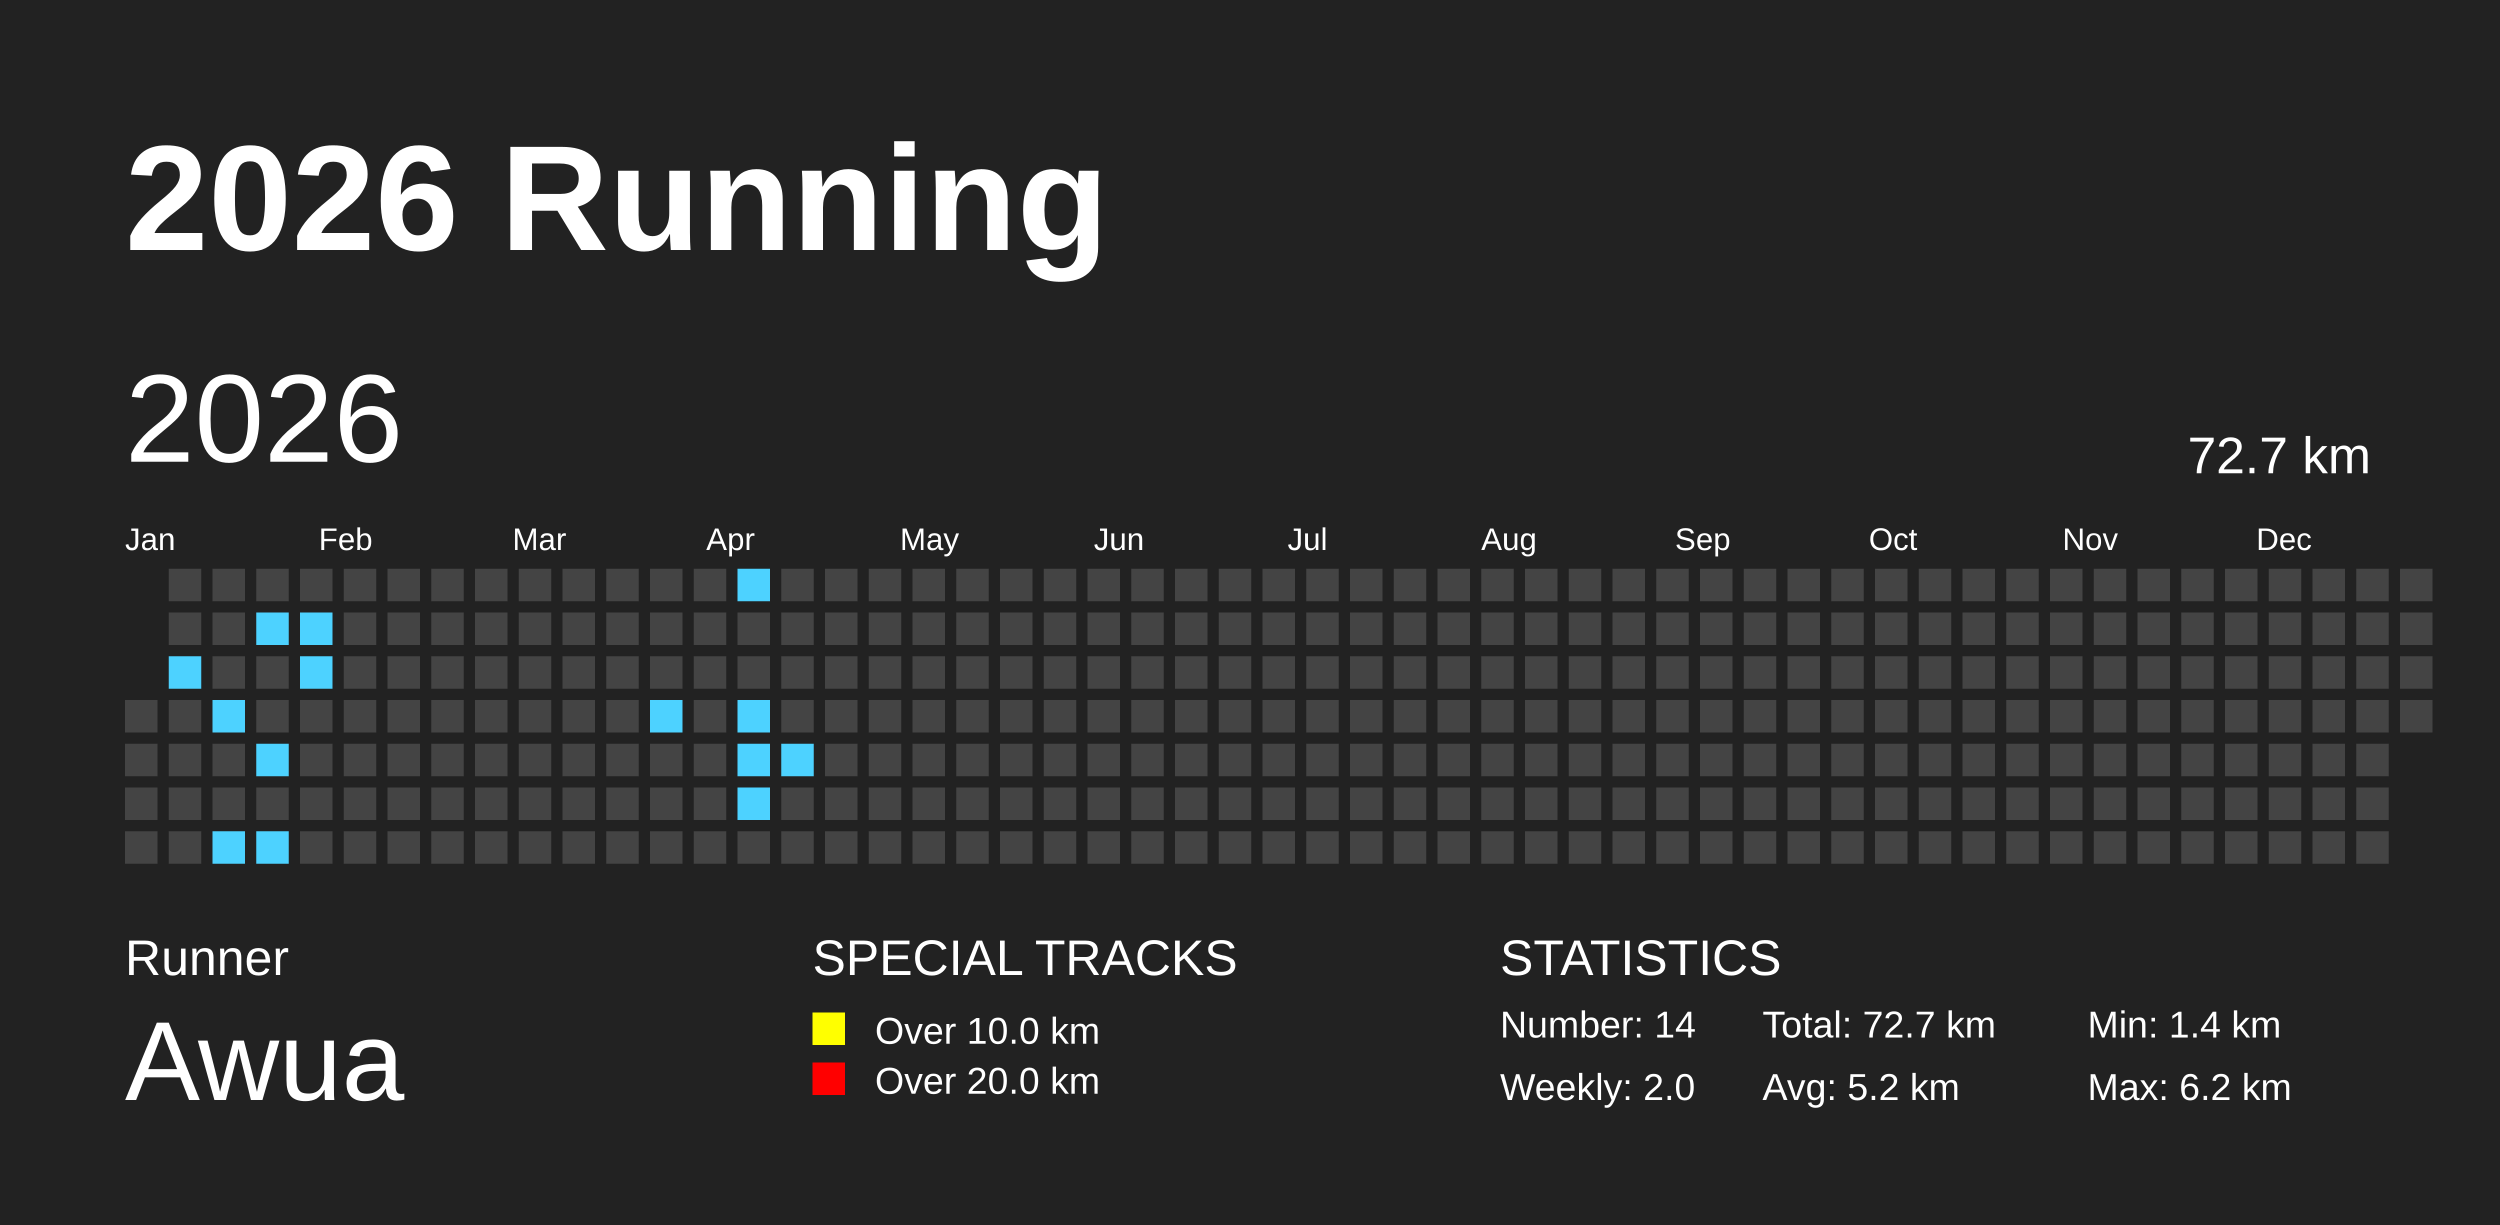
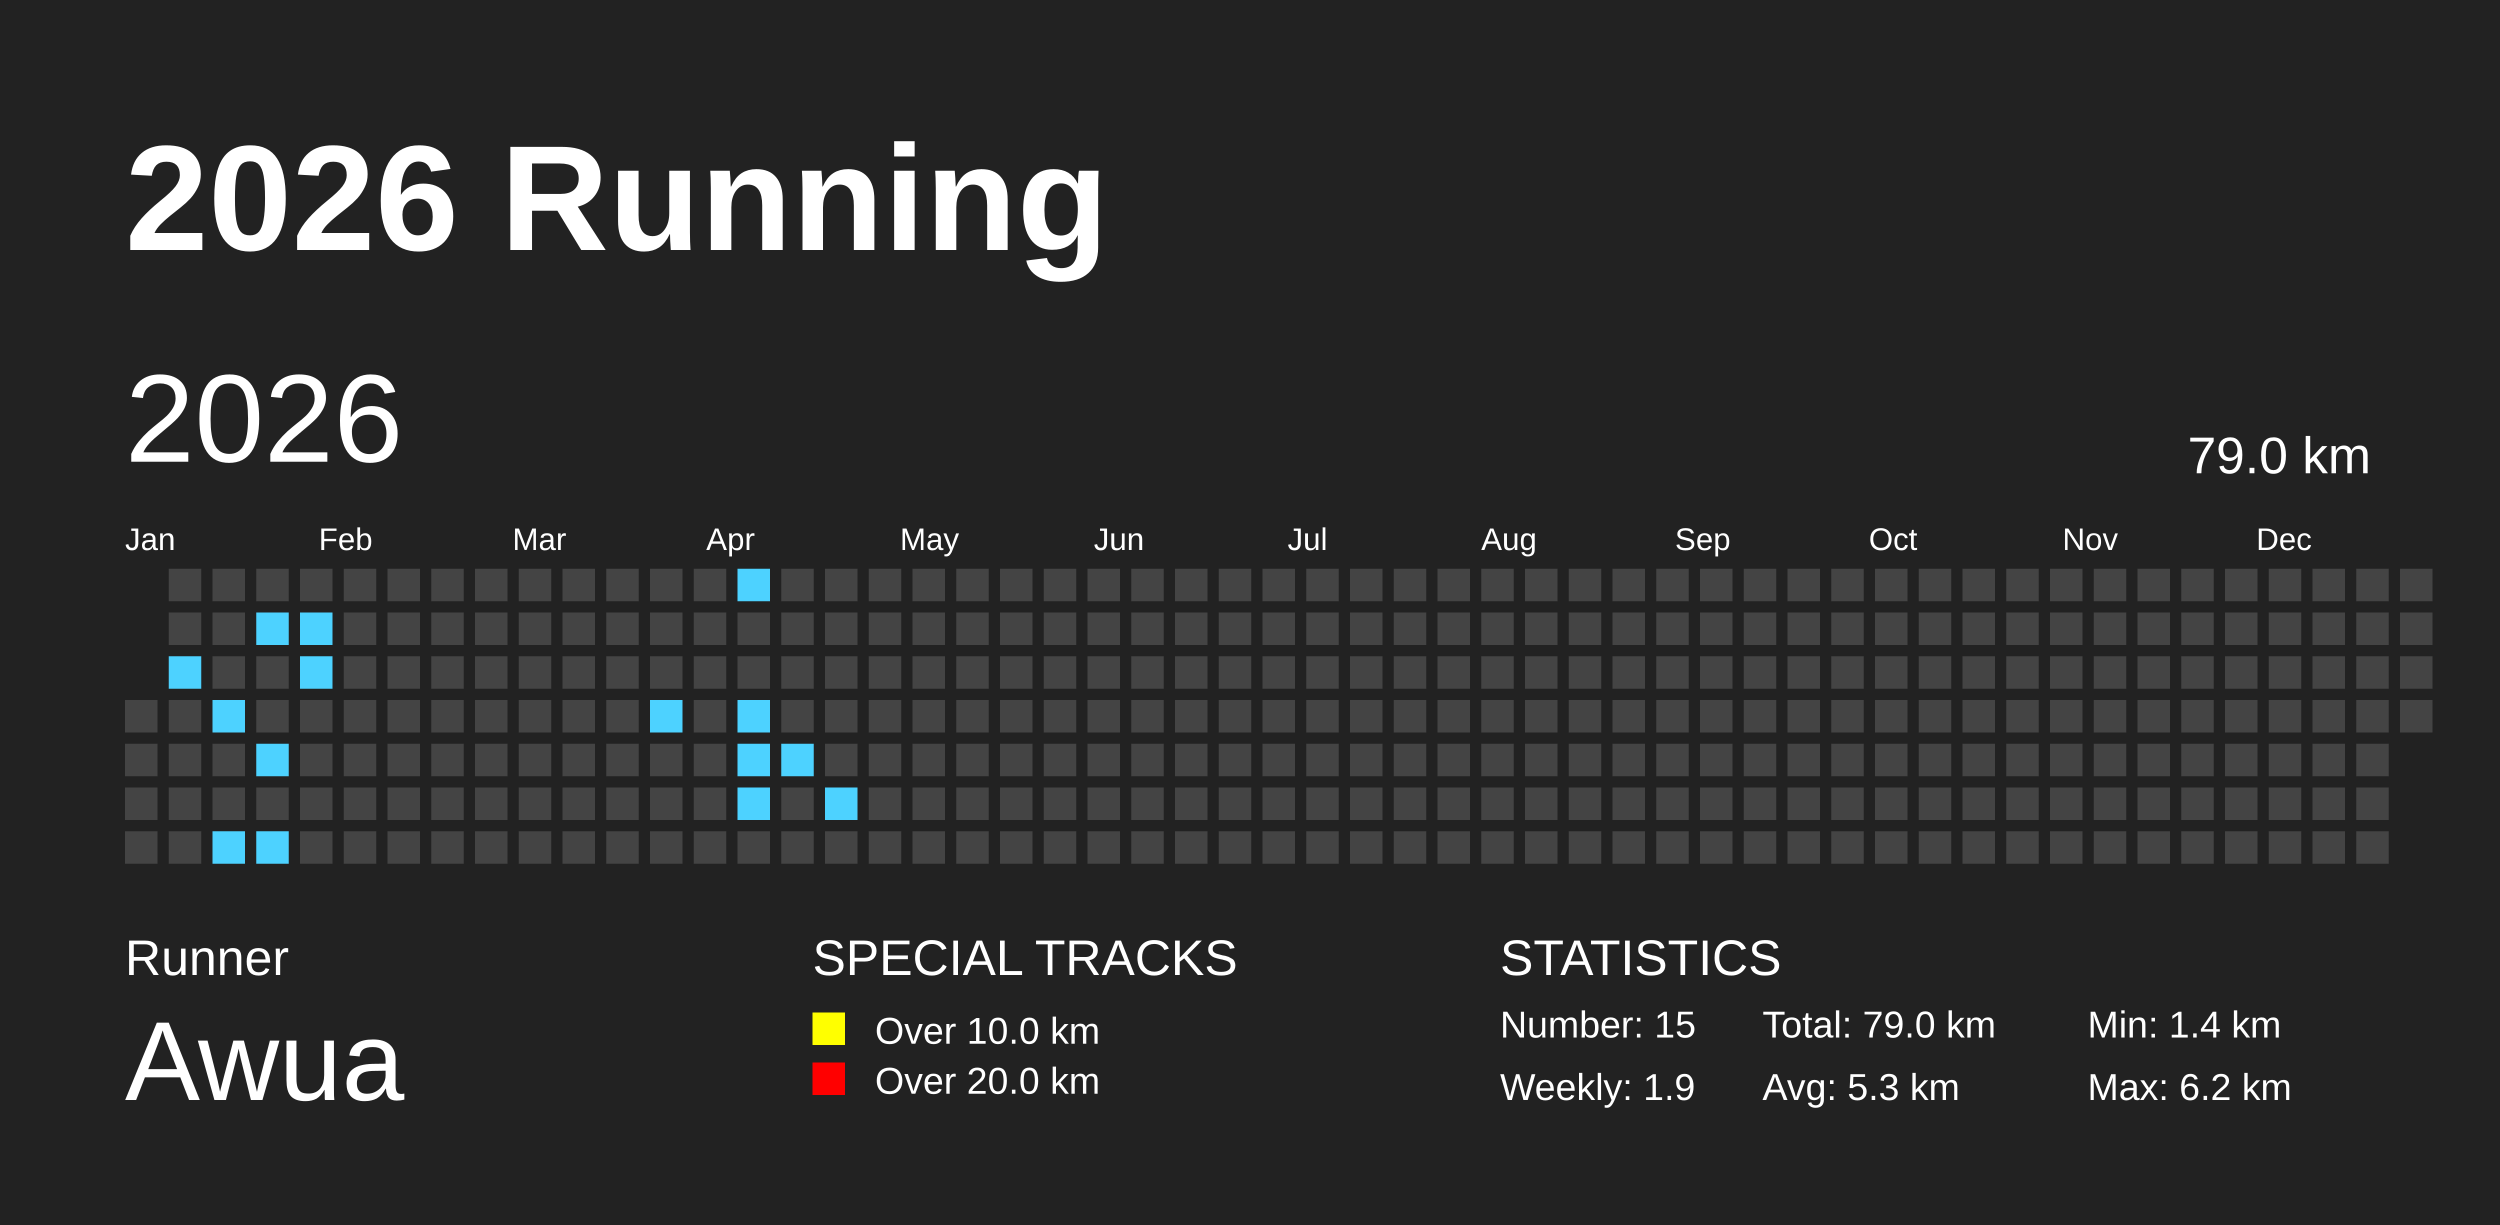
<svg xmlns="http://www.w3.org/2000/svg" baseProfile="full" height="98mm" version="1.1" viewBox="0,0,200,98" width="200mm">
  <defs />
  <rect fill="#222222" height="98" width="200" x="0" y="0" />
  <text fill="#FFFFFF" style="font-size:12px; font-family:Arial; font-weight:bold;" x="10" y="20">2026 Running</text>
  <text fill="#FFFFFF" style="font-size:4px; font-family:Arial" x="10" y="78">Runner</text>
  <text fill="#FFFFFF" style="font-size:9px; font-family:Arial" x="10" y="88">Awua</text>
  <text fill="#FFFFFF" style="font-size:4px; font-family:Arial" x="65" y="78">SPECIAL TRACKS</text>
  <rect fill="yellow" height="2.6" width="2.6" x="65" y="81" />
  <text fill="#FFFFFF" style="font-size:3px; font-family:Arial" x="70" y="83.5">Over 10.0 km</text>
  <rect fill="red" height="2.6" width="2.6" x="65" y="85" />
  <text fill="#FFFFFF" style="font-size:3px; font-family:Arial" x="70" y="87.5">Over 20.0 km</text>
  <text fill="#FFFFFF" style="font-size:4px; font-family:Arial" x="120" y="78">STATISTICS</text>
-   <text fill="#FFFFFF" style="font-size:3px; font-family:Arial" x="120" y="83">Number: 14</text>
-   <text fill="#FFFFFF" style="font-size:3px; font-family:Arial" x="120" y="88">Weekly: 2.0</text>
-   <text fill="#FFFFFF" style="font-size:3px; font-family:Arial" x="141" y="83">Total: 72.7 km</text>
-   <text fill="#FFFFFF" style="font-size:3px; font-family:Arial" x="141" y="88">Avg: 5.2 km</text>
+   <text fill="#FFFFFF" style="font-size:3px; font-family:Arial" x="120" y="83">Number: 15</text>
+   <text fill="#FFFFFF" style="font-size:3px; font-family:Arial" x="120" y="88">Weekly: 1.9</text>
+   <text fill="#FFFFFF" style="font-size:3px; font-family:Arial" x="141" y="83">Total: 79.0 km</text>
+   <text fill="#FFFFFF" style="font-size:3px; font-family:Arial" x="141" y="88">Avg: 5.3 km</text>
  <text fill="#FFFFFF" style="font-size:3px; font-family:Arial" x="167" y="83">Min: 1.4 km</text>
  <text fill="#FFFFFF" style="font-size:3px; font-family:Arial" x="167" y="88">Max: 6.2 km</text>
  <text dominant-baseline="hanging" fill="#FFFFFF" style="font-size:10.0px; font-family:Arial;" x="10" y="30">2026</text>
-   <text dominant-baseline="hanging" fill="#FFFFFF" style="font-size:4.125px; font-family:Arial;" x="175" y="35">72.7 km</text>
+   <text dominant-baseline="hanging" fill="#FFFFFF" style="font-size:4.125px; font-family:Arial;" x="175" y="35">79.0 km</text>
  <text fill="#FFFFFF" style="font-size:2.5px; font-family:Arial" x="10.0" y="44">Jan</text>
  <text fill="#FFFFFF" style="font-size:2.5px; font-family:Arial" x="25.5" y="44">Feb</text>
  <text fill="#FFFFFF" style="font-size:2.5px; font-family:Arial" x="41.0" y="44">Mar</text>
  <text fill="#FFFFFF" style="font-size:2.5px; font-family:Arial" x="56.5" y="44">Apr</text>
  <text fill="#FFFFFF" style="font-size:2.5px; font-family:Arial" x="72.0" y="44">May</text>
  <text fill="#FFFFFF" style="font-size:2.5px; font-family:Arial" x="87.5" y="44">Jun</text>
  <text fill="#FFFFFF" style="font-size:2.5px; font-family:Arial" x="103.0" y="44">Jul</text>
  <text fill="#FFFFFF" style="font-size:2.5px; font-family:Arial" x="118.5" y="44">Aug</text>
  <text fill="#FFFFFF" style="font-size:2.5px; font-family:Arial" x="134.0" y="44">Sep</text>
  <text fill="#FFFFFF" style="font-size:2.5px; font-family:Arial" x="149.5" y="44">Oct</text>
  <text fill="#FFFFFF" style="font-size:2.5px; font-family:Arial" x="165.0" y="44">Nov</text>
  <text fill="#FFFFFF" style="font-size:2.5px; font-family:Arial" x="180.5" y="44">Dec</text>
  <rect fill="#444444" height="2.6" width="2.6" x="10.0" y="56.0" />
  <rect fill="#444444" height="2.6" width="2.6" x="10.0" y="59.5" />
  <rect fill="#444444" height="2.6" width="2.6" x="10.0" y="63.0" />
  <rect fill="#444444" height="2.6" width="2.6" x="10.0" y="66.5" />
  <rect fill="#444444" height="2.6" width="2.6" x="13.5" y="45.5" />
  <rect fill="#444444" height="2.6" width="2.6" x="13.5" y="49.0" />
  <rect fill="#4DD2FF" height="2.6" width="2.6" x="13.5" y="52.5" />
  <rect fill="#444444" height="2.6" width="2.6" x="13.5" y="56.0" />
  <rect fill="#444444" height="2.6" width="2.6" x="13.5" y="59.5" />
  <rect fill="#444444" height="2.6" width="2.6" x="13.5" y="63.0" />
  <rect fill="#444444" height="2.6" width="2.6" x="13.5" y="66.5" />
  <rect fill="#444444" height="2.6" width="2.6" x="17.0" y="45.5" />
  <rect fill="#444444" height="2.6" width="2.6" x="17.0" y="49.0" />
  <rect fill="#444444" height="2.6" width="2.6" x="17.0" y="52.5" />
  <rect fill="#4DD2FF" height="2.6" width="2.6" x="17.0" y="56.0" />
  <rect fill="#444444" height="2.6" width="2.6" x="17.0" y="59.5" />
  <rect fill="#444444" height="2.6" width="2.6" x="17.0" y="63.0" />
  <rect fill="#4DD2FF" height="2.6" width="2.6" x="17.0" y="66.5" />
  <rect fill="#444444" height="2.6" width="2.6" x="20.5" y="45.5" />
  <rect fill="#4DD2FF" height="2.6" width="2.6" x="20.5" y="49.0" />
  <rect fill="#444444" height="2.6" width="2.6" x="20.5" y="52.5" />
  <rect fill="#444444" height="2.6" width="2.6" x="20.5" y="56.0" />
  <rect fill="#4DD2FF" height="2.6" width="2.6" x="20.5" y="59.5" />
  <rect fill="#444444" height="2.6" width="2.6" x="20.5" y="63.0" />
  <rect fill="#4DD2FF" height="2.6" width="2.6" x="20.5" y="66.5" />
  <rect fill="#444444" height="2.6" width="2.6" x="24.0" y="45.5" />
  <rect fill="#4DD2FF" height="2.6" width="2.6" x="24.0" y="49.0" />
  <rect fill="#4DD2FF" height="2.6" width="2.6" x="24.0" y="52.5" />
  <rect fill="#444444" height="2.6" width="2.6" x="24.0" y="56.0" />
  <rect fill="#444444" height="2.6" width="2.6" x="24.0" y="59.5" />
  <rect fill="#444444" height="2.6" width="2.6" x="24.0" y="63.0" />
  <rect fill="#444444" height="2.6" width="2.6" x="24.0" y="66.5" />
  <rect fill="#444444" height="2.6" width="2.6" x="27.5" y="45.5" />
  <rect fill="#444444" height="2.6" width="2.6" x="27.5" y="49.0" />
  <rect fill="#444444" height="2.6" width="2.6" x="27.5" y="52.5" />
  <rect fill="#444444" height="2.6" width="2.6" x="27.5" y="56.0" />
  <rect fill="#444444" height="2.6" width="2.6" x="27.5" y="59.5" />
  <rect fill="#444444" height="2.6" width="2.6" x="27.5" y="63.0" />
  <rect fill="#444444" height="2.6" width="2.6" x="27.5" y="66.5" />
  <rect fill="#444444" height="2.6" width="2.6" x="31.0" y="45.5" />
  <rect fill="#444444" height="2.6" width="2.6" x="31.0" y="49.0" />
  <rect fill="#444444" height="2.6" width="2.6" x="31.0" y="52.5" />
  <rect fill="#444444" height="2.6" width="2.6" x="31.0" y="56.0" />
  <rect fill="#444444" height="2.6" width="2.6" x="31.0" y="59.5" />
  <rect fill="#444444" height="2.6" width="2.6" x="31.0" y="63.0" />
  <rect fill="#444444" height="2.6" width="2.6" x="31.0" y="66.5" />
  <rect fill="#444444" height="2.6" width="2.6" x="34.5" y="45.5" />
  <rect fill="#444444" height="2.6" width="2.6" x="34.5" y="49.0" />
  <rect fill="#444444" height="2.6" width="2.6" x="34.5" y="52.5" />
  <rect fill="#444444" height="2.6" width="2.6" x="34.5" y="56.0" />
  <rect fill="#444444" height="2.6" width="2.6" x="34.5" y="59.5" />
  <rect fill="#444444" height="2.6" width="2.6" x="34.5" y="63.0" />
  <rect fill="#444444" height="2.6" width="2.6" x="34.5" y="66.5" />
  <rect fill="#444444" height="2.6" width="2.6" x="38.0" y="45.5" />
  <rect fill="#444444" height="2.6" width="2.6" x="38.0" y="49.0" />
  <rect fill="#444444" height="2.6" width="2.6" x="38.0" y="52.5" />
  <rect fill="#444444" height="2.6" width="2.6" x="38.0" y="56.0" />
  <rect fill="#444444" height="2.6" width="2.6" x="38.0" y="59.5" />
  <rect fill="#444444" height="2.6" width="2.6" x="38.0" y="63.0" />
  <rect fill="#444444" height="2.6" width="2.6" x="38.0" y="66.5" />
  <rect fill="#444444" height="2.6" width="2.6" x="41.5" y="45.5" />
  <rect fill="#444444" height="2.6" width="2.6" x="41.5" y="49.0" />
  <rect fill="#444444" height="2.6" width="2.6" x="41.5" y="52.5" />
  <rect fill="#444444" height="2.6" width="2.6" x="41.5" y="56.0" />
  <rect fill="#444444" height="2.6" width="2.6" x="41.5" y="59.5" />
  <rect fill="#444444" height="2.6" width="2.6" x="41.5" y="63.0" />
  <rect fill="#444444" height="2.6" width="2.6" x="41.5" y="66.5" />
  <rect fill="#444444" height="2.6" width="2.6" x="45.0" y="45.5" />
  <rect fill="#444444" height="2.6" width="2.6" x="45.0" y="49.0" />
  <rect fill="#444444" height="2.6" width="2.6" x="45.0" y="52.5" />
  <rect fill="#444444" height="2.6" width="2.6" x="45.0" y="56.0" />
  <rect fill="#444444" height="2.6" width="2.6" x="45.0" y="59.5" />
  <rect fill="#444444" height="2.6" width="2.6" x="45.0" y="63.0" />
  <rect fill="#444444" height="2.6" width="2.6" x="45.0" y="66.5" />
  <rect fill="#444444" height="2.6" width="2.6" x="48.5" y="45.5" />
  <rect fill="#444444" height="2.6" width="2.6" x="48.5" y="49.0" />
  <rect fill="#444444" height="2.6" width="2.6" x="48.5" y="52.5" />
  <rect fill="#444444" height="2.6" width="2.6" x="48.5" y="56.0" />
  <rect fill="#444444" height="2.6" width="2.6" x="48.5" y="59.5" />
  <rect fill="#444444" height="2.6" width="2.6" x="48.5" y="63.0" />
  <rect fill="#444444" height="2.6" width="2.6" x="48.5" y="66.5" />
  <rect fill="#444444" height="2.6" width="2.6" x="52.0" y="45.5" />
  <rect fill="#444444" height="2.6" width="2.6" x="52.0" y="49.0" />
  <rect fill="#444444" height="2.6" width="2.6" x="52.0" y="52.5" />
  <rect fill="#4DD2FF" height="2.6" width="2.6" x="52.0" y="56.0" />
  <rect fill="#444444" height="2.6" width="2.6" x="52.0" y="59.5" />
  <rect fill="#444444" height="2.6" width="2.6" x="52.0" y="63.0" />
  <rect fill="#444444" height="2.6" width="2.6" x="52.0" y="66.5" />
  <rect fill="#444444" height="2.6" width="2.6" x="55.5" y="45.5" />
  <rect fill="#444444" height="2.6" width="2.6" x="55.5" y="49.0" />
  <rect fill="#444444" height="2.6" width="2.6" x="55.5" y="52.5" />
  <rect fill="#444444" height="2.6" width="2.6" x="55.5" y="56.0" />
  <rect fill="#444444" height="2.6" width="2.6" x="55.5" y="59.5" />
  <rect fill="#444444" height="2.6" width="2.6" x="55.5" y="63.0" />
  <rect fill="#444444" height="2.6" width="2.6" x="55.5" y="66.5" />
  <rect fill="#4DD2FF" height="2.6" width="2.6" x="59.0" y="45.5" />
  <rect fill="#444444" height="2.6" width="2.6" x="59.0" y="49.0" />
  <rect fill="#444444" height="2.6" width="2.6" x="59.0" y="52.5" />
  <rect fill="#4DD2FF" height="2.6" width="2.6" x="59.0" y="56.0" />
  <rect fill="#4DD2FF" height="2.6" width="2.6" x="59.0" y="59.5" />
  <rect fill="#4DD2FF" height="2.6" width="2.6" x="59.0" y="63.0" />
  <rect fill="#444444" height="2.6" width="2.6" x="59.0" y="66.5" />
  <rect fill="#444444" height="2.6" width="2.6" x="62.5" y="45.5" />
  <rect fill="#444444" height="2.6" width="2.6" x="62.5" y="49.0" />
  <rect fill="#444444" height="2.6" width="2.6" x="62.5" y="52.5" />
  <rect fill="#444444" height="2.6" width="2.6" x="62.5" y="56.0" />
  <rect fill="#4DD2FF" height="2.6" width="2.6" x="62.5" y="59.5" />
  <rect fill="#444444" height="2.6" width="2.6" x="62.5" y="63.0" />
  <rect fill="#444444" height="2.6" width="2.6" x="62.5" y="66.5" />
  <rect fill="#444444" height="2.6" width="2.6" x="66.0" y="45.5" />
  <rect fill="#444444" height="2.6" width="2.6" x="66.0" y="49.0" />
  <rect fill="#444444" height="2.6" width="2.6" x="66.0" y="52.5" />
  <rect fill="#444444" height="2.6" width="2.6" x="66.0" y="56.0" />
  <rect fill="#444444" height="2.6" width="2.6" x="66.0" y="59.5" />
-   <rect fill="#444444" height="2.6" width="2.6" x="66.0" y="63.0" />
+   <rect fill="#4DD2FF" height="2.6" width="2.6" x="66.0" y="63.0" />
  <rect fill="#444444" height="2.6" width="2.6" x="66.0" y="66.5" />
  <rect fill="#444444" height="2.6" width="2.6" x="69.5" y="45.5" />
  <rect fill="#444444" height="2.6" width="2.6" x="69.5" y="49.0" />
  <rect fill="#444444" height="2.6" width="2.6" x="69.5" y="52.5" />
  <rect fill="#444444" height="2.6" width="2.6" x="69.5" y="56.0" />
  <rect fill="#444444" height="2.6" width="2.6" x="69.5" y="59.5" />
  <rect fill="#444444" height="2.6" width="2.6" x="69.5" y="63.0" />
  <rect fill="#444444" height="2.6" width="2.6" x="69.5" y="66.5" />
  <rect fill="#444444" height="2.6" width="2.6" x="73.0" y="45.5" />
  <rect fill="#444444" height="2.6" width="2.6" x="73.0" y="49.0" />
  <rect fill="#444444" height="2.6" width="2.6" x="73.0" y="52.5" />
  <rect fill="#444444" height="2.6" width="2.6" x="73.0" y="56.0" />
  <rect fill="#444444" height="2.6" width="2.6" x="73.0" y="59.5" />
  <rect fill="#444444" height="2.6" width="2.6" x="73.0" y="63.0" />
  <rect fill="#444444" height="2.6" width="2.6" x="73.0" y="66.5" />
  <rect fill="#444444" height="2.6" width="2.6" x="76.5" y="45.5" />
  <rect fill="#444444" height="2.6" width="2.6" x="76.5" y="49.0" />
  <rect fill="#444444" height="2.6" width="2.6" x="76.5" y="52.5" />
  <rect fill="#444444" height="2.6" width="2.6" x="76.5" y="56.0" />
  <rect fill="#444444" height="2.6" width="2.6" x="76.5" y="59.5" />
  <rect fill="#444444" height="2.6" width="2.6" x="76.5" y="63.0" />
  <rect fill="#444444" height="2.6" width="2.6" x="76.5" y="66.5" />
  <rect fill="#444444" height="2.6" width="2.6" x="80.0" y="45.5" />
  <rect fill="#444444" height="2.6" width="2.6" x="80.0" y="49.0" />
  <rect fill="#444444" height="2.6" width="2.6" x="80.0" y="52.5" />
  <rect fill="#444444" height="2.6" width="2.6" x="80.0" y="56.0" />
  <rect fill="#444444" height="2.6" width="2.6" x="80.0" y="59.5" />
  <rect fill="#444444" height="2.6" width="2.6" x="80.0" y="63.0" />
  <rect fill="#444444" height="2.6" width="2.6" x="80.0" y="66.5" />
  <rect fill="#444444" height="2.6" width="2.6" x="83.5" y="45.5" />
  <rect fill="#444444" height="2.6" width="2.6" x="83.5" y="49.0" />
  <rect fill="#444444" height="2.6" width="2.6" x="83.5" y="52.5" />
  <rect fill="#444444" height="2.6" width="2.6" x="83.5" y="56.0" />
  <rect fill="#444444" height="2.6" width="2.6" x="83.5" y="59.5" />
  <rect fill="#444444" height="2.6" width="2.6" x="83.5" y="63.0" />
  <rect fill="#444444" height="2.6" width="2.6" x="83.5" y="66.5" />
  <rect fill="#444444" height="2.6" width="2.6" x="87.0" y="45.5" />
  <rect fill="#444444" height="2.6" width="2.6" x="87.0" y="49.0" />
  <rect fill="#444444" height="2.6" width="2.6" x="87.0" y="52.5" />
  <rect fill="#444444" height="2.6" width="2.6" x="87.0" y="56.0" />
  <rect fill="#444444" height="2.6" width="2.6" x="87.0" y="59.5" />
  <rect fill="#444444" height="2.6" width="2.6" x="87.0" y="63.0" />
  <rect fill="#444444" height="2.6" width="2.6" x="87.0" y="66.5" />
  <rect fill="#444444" height="2.6" width="2.6" x="90.5" y="45.5" />
  <rect fill="#444444" height="2.6" width="2.6" x="90.5" y="49.0" />
  <rect fill="#444444" height="2.6" width="2.6" x="90.5" y="52.5" />
  <rect fill="#444444" height="2.6" width="2.6" x="90.5" y="56.0" />
  <rect fill="#444444" height="2.6" width="2.6" x="90.5" y="59.5" />
  <rect fill="#444444" height="2.6" width="2.6" x="90.5" y="63.0" />
  <rect fill="#444444" height="2.6" width="2.6" x="90.5" y="66.5" />
  <rect fill="#444444" height="2.6" width="2.6" x="94.0" y="45.5" />
  <rect fill="#444444" height="2.6" width="2.6" x="94.0" y="49.0" />
  <rect fill="#444444" height="2.6" width="2.6" x="94.0" y="52.5" />
  <rect fill="#444444" height="2.6" width="2.6" x="94.0" y="56.0" />
  <rect fill="#444444" height="2.6" width="2.6" x="94.0" y="59.5" />
  <rect fill="#444444" height="2.6" width="2.6" x="94.0" y="63.0" />
  <rect fill="#444444" height="2.6" width="2.6" x="94.0" y="66.5" />
  <rect fill="#444444" height="2.6" width="2.6" x="97.5" y="45.5" />
  <rect fill="#444444" height="2.6" width="2.6" x="97.5" y="49.0" />
  <rect fill="#444444" height="2.6" width="2.6" x="97.5" y="52.5" />
  <rect fill="#444444" height="2.6" width="2.6" x="97.5" y="56.0" />
  <rect fill="#444444" height="2.6" width="2.6" x="97.5" y="59.5" />
  <rect fill="#444444" height="2.6" width="2.6" x="97.5" y="63.0" />
  <rect fill="#444444" height="2.6" width="2.6" x="97.5" y="66.5" />
  <rect fill="#444444" height="2.6" width="2.6" x="101.0" y="45.5" />
  <rect fill="#444444" height="2.6" width="2.6" x="101.0" y="49.0" />
  <rect fill="#444444" height="2.6" width="2.6" x="101.0" y="52.5" />
  <rect fill="#444444" height="2.6" width="2.6" x="101.0" y="56.0" />
  <rect fill="#444444" height="2.6" width="2.6" x="101.0" y="59.5" />
  <rect fill="#444444" height="2.6" width="2.6" x="101.0" y="63.0" />
  <rect fill="#444444" height="2.6" width="2.6" x="101.0" y="66.5" />
  <rect fill="#444444" height="2.6" width="2.6" x="104.5" y="45.5" />
  <rect fill="#444444" height="2.6" width="2.6" x="104.5" y="49.0" />
  <rect fill="#444444" height="2.6" width="2.6" x="104.5" y="52.5" />
  <rect fill="#444444" height="2.6" width="2.6" x="104.5" y="56.0" />
  <rect fill="#444444" height="2.6" width="2.6" x="104.5" y="59.5" />
  <rect fill="#444444" height="2.6" width="2.6" x="104.5" y="63.0" />
  <rect fill="#444444" height="2.6" width="2.6" x="104.5" y="66.5" />
  <rect fill="#444444" height="2.6" width="2.6" x="108.0" y="45.5" />
  <rect fill="#444444" height="2.6" width="2.6" x="108.0" y="49.0" />
  <rect fill="#444444" height="2.6" width="2.6" x="108.0" y="52.5" />
  <rect fill="#444444" height="2.6" width="2.6" x="108.0" y="56.0" />
  <rect fill="#444444" height="2.6" width="2.6" x="108.0" y="59.5" />
  <rect fill="#444444" height="2.6" width="2.6" x="108.0" y="63.0" />
  <rect fill="#444444" height="2.6" width="2.6" x="108.0" y="66.5" />
  <rect fill="#444444" height="2.6" width="2.6" x="111.5" y="45.5" />
  <rect fill="#444444" height="2.6" width="2.6" x="111.5" y="49.0" />
  <rect fill="#444444" height="2.6" width="2.6" x="111.5" y="52.5" />
  <rect fill="#444444" height="2.6" width="2.6" x="111.5" y="56.0" />
  <rect fill="#444444" height="2.6" width="2.6" x="111.5" y="59.5" />
  <rect fill="#444444" height="2.6" width="2.6" x="111.5" y="63.0" />
  <rect fill="#444444" height="2.6" width="2.6" x="111.5" y="66.5" />
  <rect fill="#444444" height="2.6" width="2.6" x="115.0" y="45.5" />
  <rect fill="#444444" height="2.6" width="2.6" x="115.0" y="49.0" />
  <rect fill="#444444" height="2.6" width="2.6" x="115.0" y="52.5" />
  <rect fill="#444444" height="2.6" width="2.6" x="115.0" y="56.0" />
  <rect fill="#444444" height="2.6" width="2.6" x="115.0" y="59.5" />
  <rect fill="#444444" height="2.6" width="2.6" x="115.0" y="63.0" />
  <rect fill="#444444" height="2.6" width="2.6" x="115.0" y="66.5" />
  <rect fill="#444444" height="2.6" width="2.6" x="118.5" y="45.5" />
  <rect fill="#444444" height="2.6" width="2.6" x="118.5" y="49.0" />
  <rect fill="#444444" height="2.6" width="2.6" x="118.5" y="52.5" />
  <rect fill="#444444" height="2.6" width="2.6" x="118.5" y="56.0" />
  <rect fill="#444444" height="2.6" width="2.6" x="118.5" y="59.5" />
  <rect fill="#444444" height="2.6" width="2.6" x="118.5" y="63.0" />
  <rect fill="#444444" height="2.6" width="2.6" x="118.5" y="66.5" />
  <rect fill="#444444" height="2.6" width="2.6" x="122.0" y="45.5" />
  <rect fill="#444444" height="2.6" width="2.6" x="122.0" y="49.0" />
  <rect fill="#444444" height="2.6" width="2.6" x="122.0" y="52.5" />
  <rect fill="#444444" height="2.6" width="2.6" x="122.0" y="56.0" />
  <rect fill="#444444" height="2.6" width="2.6" x="122.0" y="59.5" />
  <rect fill="#444444" height="2.6" width="2.6" x="122.0" y="63.0" />
  <rect fill="#444444" height="2.6" width="2.6" x="122.0" y="66.5" />
  <rect fill="#444444" height="2.6" width="2.6" x="125.5" y="45.5" />
  <rect fill="#444444" height="2.6" width="2.6" x="125.5" y="49.0" />
  <rect fill="#444444" height="2.6" width="2.6" x="125.5" y="52.5" />
  <rect fill="#444444" height="2.6" width="2.6" x="125.5" y="56.0" />
  <rect fill="#444444" height="2.6" width="2.6" x="125.5" y="59.5" />
  <rect fill="#444444" height="2.6" width="2.6" x="125.5" y="63.0" />
  <rect fill="#444444" height="2.6" width="2.6" x="125.5" y="66.5" />
  <rect fill="#444444" height="2.6" width="2.6" x="129.0" y="45.5" />
  <rect fill="#444444" height="2.6" width="2.6" x="129.0" y="49.0" />
  <rect fill="#444444" height="2.6" width="2.6" x="129.0" y="52.5" />
  <rect fill="#444444" height="2.6" width="2.6" x="129.0" y="56.0" />
  <rect fill="#444444" height="2.6" width="2.6" x="129.0" y="59.5" />
  <rect fill="#444444" height="2.6" width="2.6" x="129.0" y="63.0" />
  <rect fill="#444444" height="2.6" width="2.6" x="129.0" y="66.5" />
  <rect fill="#444444" height="2.6" width="2.6" x="132.5" y="45.5" />
  <rect fill="#444444" height="2.6" width="2.6" x="132.5" y="49.0" />
  <rect fill="#444444" height="2.6" width="2.6" x="132.5" y="52.5" />
  <rect fill="#444444" height="2.6" width="2.6" x="132.5" y="56.0" />
  <rect fill="#444444" height="2.6" width="2.6" x="132.5" y="59.5" />
  <rect fill="#444444" height="2.6" width="2.6" x="132.5" y="63.0" />
  <rect fill="#444444" height="2.6" width="2.6" x="132.5" y="66.5" />
  <rect fill="#444444" height="2.6" width="2.6" x="136.0" y="45.5" />
  <rect fill="#444444" height="2.6" width="2.6" x="136.0" y="49.0" />
  <rect fill="#444444" height="2.6" width="2.6" x="136.0" y="52.5" />
  <rect fill="#444444" height="2.6" width="2.6" x="136.0" y="56.0" />
  <rect fill="#444444" height="2.6" width="2.6" x="136.0" y="59.5" />
  <rect fill="#444444" height="2.6" width="2.6" x="136.0" y="63.0" />
  <rect fill="#444444" height="2.6" width="2.6" x="136.0" y="66.5" />
  <rect fill="#444444" height="2.6" width="2.6" x="139.5" y="45.5" />
  <rect fill="#444444" height="2.6" width="2.6" x="139.5" y="49.0" />
  <rect fill="#444444" height="2.6" width="2.6" x="139.5" y="52.5" />
  <rect fill="#444444" height="2.6" width="2.6" x="139.5" y="56.0" />
  <rect fill="#444444" height="2.6" width="2.6" x="139.5" y="59.5" />
  <rect fill="#444444" height="2.6" width="2.6" x="139.5" y="63.0" />
  <rect fill="#444444" height="2.6" width="2.6" x="139.5" y="66.5" />
  <rect fill="#444444" height="2.6" width="2.6" x="143.0" y="45.5" />
  <rect fill="#444444" height="2.6" width="2.6" x="143.0" y="49.0" />
  <rect fill="#444444" height="2.6" width="2.6" x="143.0" y="52.5" />
  <rect fill="#444444" height="2.6" width="2.6" x="143.0" y="56.0" />
  <rect fill="#444444" height="2.6" width="2.6" x="143.0" y="59.5" />
  <rect fill="#444444" height="2.6" width="2.6" x="143.0" y="63.0" />
  <rect fill="#444444" height="2.6" width="2.6" x="143.0" y="66.5" />
  <rect fill="#444444" height="2.6" width="2.6" x="146.5" y="45.5" />
  <rect fill="#444444" height="2.6" width="2.6" x="146.5" y="49.0" />
  <rect fill="#444444" height="2.6" width="2.6" x="146.5" y="52.5" />
  <rect fill="#444444" height="2.6" width="2.6" x="146.5" y="56.0" />
  <rect fill="#444444" height="2.6" width="2.6" x="146.5" y="59.5" />
  <rect fill="#444444" height="2.6" width="2.6" x="146.5" y="63.0" />
  <rect fill="#444444" height="2.6" width="2.6" x="146.5" y="66.5" />
  <rect fill="#444444" height="2.6" width="2.6" x="150.0" y="45.5" />
  <rect fill="#444444" height="2.6" width="2.6" x="150.0" y="49.0" />
  <rect fill="#444444" height="2.6" width="2.6" x="150.0" y="52.5" />
  <rect fill="#444444" height="2.6" width="2.6" x="150.0" y="56.0" />
  <rect fill="#444444" height="2.6" width="2.6" x="150.0" y="59.5" />
  <rect fill="#444444" height="2.6" width="2.6" x="150.0" y="63.0" />
  <rect fill="#444444" height="2.6" width="2.6" x="150.0" y="66.5" />
  <rect fill="#444444" height="2.6" width="2.6" x="153.5" y="45.5" />
  <rect fill="#444444" height="2.6" width="2.6" x="153.5" y="49.0" />
  <rect fill="#444444" height="2.6" width="2.6" x="153.5" y="52.5" />
  <rect fill="#444444" height="2.6" width="2.6" x="153.5" y="56.0" />
  <rect fill="#444444" height="2.6" width="2.6" x="153.5" y="59.5" />
  <rect fill="#444444" height="2.6" width="2.6" x="153.5" y="63.0" />
  <rect fill="#444444" height="2.6" width="2.6" x="153.5" y="66.5" />
  <rect fill="#444444" height="2.6" width="2.6" x="157.0" y="45.5" />
  <rect fill="#444444" height="2.6" width="2.6" x="157.0" y="49.0" />
  <rect fill="#444444" height="2.6" width="2.6" x="157.0" y="52.5" />
  <rect fill="#444444" height="2.6" width="2.6" x="157.0" y="56.0" />
  <rect fill="#444444" height="2.6" width="2.6" x="157.0" y="59.5" />
  <rect fill="#444444" height="2.6" width="2.6" x="157.0" y="63.0" />
  <rect fill="#444444" height="2.6" width="2.6" x="157.0" y="66.5" />
  <rect fill="#444444" height="2.6" width="2.6" x="160.5" y="45.5" />
  <rect fill="#444444" height="2.6" width="2.6" x="160.5" y="49.0" />
  <rect fill="#444444" height="2.6" width="2.6" x="160.5" y="52.5" />
  <rect fill="#444444" height="2.6" width="2.6" x="160.5" y="56.0" />
  <rect fill="#444444" height="2.6" width="2.6" x="160.5" y="59.5" />
  <rect fill="#444444" height="2.6" width="2.6" x="160.5" y="63.0" />
  <rect fill="#444444" height="2.6" width="2.6" x="160.5" y="66.5" />
  <rect fill="#444444" height="2.6" width="2.6" x="164.0" y="45.5" />
  <rect fill="#444444" height="2.6" width="2.6" x="164.0" y="49.0" />
  <rect fill="#444444" height="2.6" width="2.6" x="164.0" y="52.5" />
  <rect fill="#444444" height="2.6" width="2.6" x="164.0" y="56.0" />
  <rect fill="#444444" height="2.6" width="2.6" x="164.0" y="59.5" />
  <rect fill="#444444" height="2.6" width="2.6" x="164.0" y="63.0" />
  <rect fill="#444444" height="2.6" width="2.6" x="164.0" y="66.5" />
  <rect fill="#444444" height="2.6" width="2.6" x="167.5" y="45.5" />
  <rect fill="#444444" height="2.6" width="2.6" x="167.5" y="49.0" />
  <rect fill="#444444" height="2.6" width="2.6" x="167.5" y="52.5" />
  <rect fill="#444444" height="2.6" width="2.6" x="167.5" y="56.0" />
  <rect fill="#444444" height="2.6" width="2.6" x="167.5" y="59.5" />
  <rect fill="#444444" height="2.6" width="2.6" x="167.5" y="63.0" />
  <rect fill="#444444" height="2.6" width="2.6" x="167.5" y="66.5" />
  <rect fill="#444444" height="2.6" width="2.6" x="171.0" y="45.5" />
  <rect fill="#444444" height="2.6" width="2.6" x="171.0" y="49.0" />
  <rect fill="#444444" height="2.6" width="2.6" x="171.0" y="52.5" />
  <rect fill="#444444" height="2.6" width="2.6" x="171.0" y="56.0" />
  <rect fill="#444444" height="2.6" width="2.6" x="171.0" y="59.5" />
  <rect fill="#444444" height="2.6" width="2.6" x="171.0" y="63.0" />
  <rect fill="#444444" height="2.6" width="2.6" x="171.0" y="66.5" />
  <rect fill="#444444" height="2.6" width="2.6" x="174.5" y="45.5" />
  <rect fill="#444444" height="2.6" width="2.6" x="174.5" y="49.0" />
  <rect fill="#444444" height="2.6" width="2.6" x="174.5" y="52.5" />
  <rect fill="#444444" height="2.6" width="2.6" x="174.5" y="56.0" />
  <rect fill="#444444" height="2.6" width="2.6" x="174.5" y="59.5" />
  <rect fill="#444444" height="2.6" width="2.6" x="174.5" y="63.0" />
  <rect fill="#444444" height="2.6" width="2.6" x="174.5" y="66.5" />
  <rect fill="#444444" height="2.6" width="2.6" x="178.0" y="45.5" />
  <rect fill="#444444" height="2.6" width="2.6" x="178.0" y="49.0" />
  <rect fill="#444444" height="2.6" width="2.6" x="178.0" y="52.5" />
  <rect fill="#444444" height="2.6" width="2.6" x="178.0" y="56.0" />
  <rect fill="#444444" height="2.6" width="2.6" x="178.0" y="59.5" />
  <rect fill="#444444" height="2.6" width="2.6" x="178.0" y="63.0" />
  <rect fill="#444444" height="2.6" width="2.6" x="178.0" y="66.5" />
  <rect fill="#444444" height="2.6" width="2.6" x="181.5" y="45.5" />
  <rect fill="#444444" height="2.6" width="2.6" x="181.5" y="49.0" />
  <rect fill="#444444" height="2.6" width="2.6" x="181.5" y="52.5" />
  <rect fill="#444444" height="2.6" width="2.6" x="181.5" y="56.0" />
  <rect fill="#444444" height="2.6" width="2.6" x="181.5" y="59.5" />
  <rect fill="#444444" height="2.6" width="2.6" x="181.5" y="63.0" />
  <rect fill="#444444" height="2.6" width="2.6" x="181.5" y="66.5" />
  <rect fill="#444444" height="2.6" width="2.6" x="185.0" y="45.5" />
  <rect fill="#444444" height="2.6" width="2.6" x="185.0" y="49.0" />
  <rect fill="#444444" height="2.6" width="2.6" x="185.0" y="52.5" />
  <rect fill="#444444" height="2.6" width="2.6" x="185.0" y="56.0" />
  <rect fill="#444444" height="2.6" width="2.6" x="185.0" y="59.5" />
  <rect fill="#444444" height="2.6" width="2.6" x="185.0" y="63.0" />
  <rect fill="#444444" height="2.6" width="2.6" x="185.0" y="66.5" />
  <rect fill="#444444" height="2.6" width="2.6" x="188.5" y="45.5" />
  <rect fill="#444444" height="2.6" width="2.6" x="188.5" y="49.0" />
  <rect fill="#444444" height="2.6" width="2.6" x="188.5" y="52.5" />
  <rect fill="#444444" height="2.6" width="2.6" x="188.5" y="56.0" />
  <rect fill="#444444" height="2.6" width="2.6" x="188.5" y="59.5" />
  <rect fill="#444444" height="2.6" width="2.6" x="188.5" y="63.0" />
  <rect fill="#444444" height="2.6" width="2.6" x="188.5" y="66.5" />
  <rect fill="#444444" height="2.6" width="2.6" x="192.0" y="45.5" />
  <rect fill="#444444" height="2.6" width="2.6" x="192.0" y="49.0" />
  <rect fill="#444444" height="2.6" width="2.6" x="192.0" y="52.5" />
  <rect fill="#444444" height="2.6" width="2.6" x="192.0" y="56.0" />
</svg>
